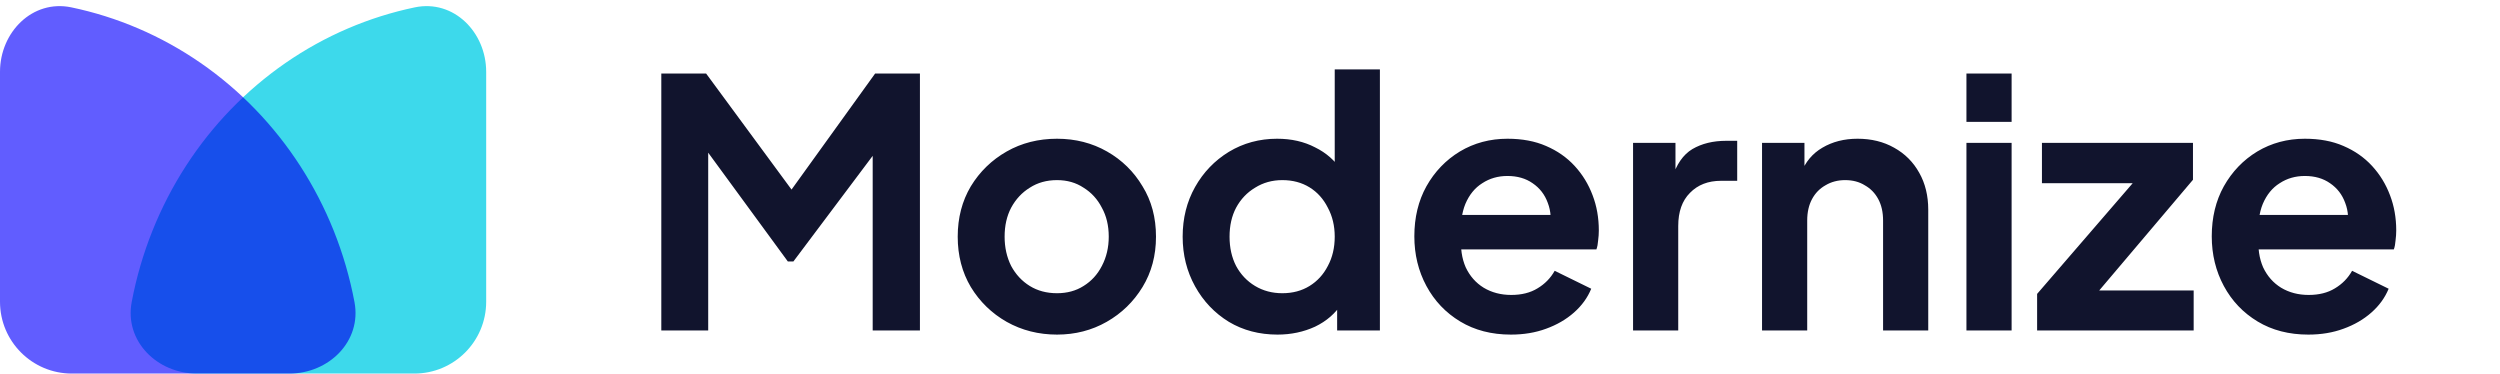
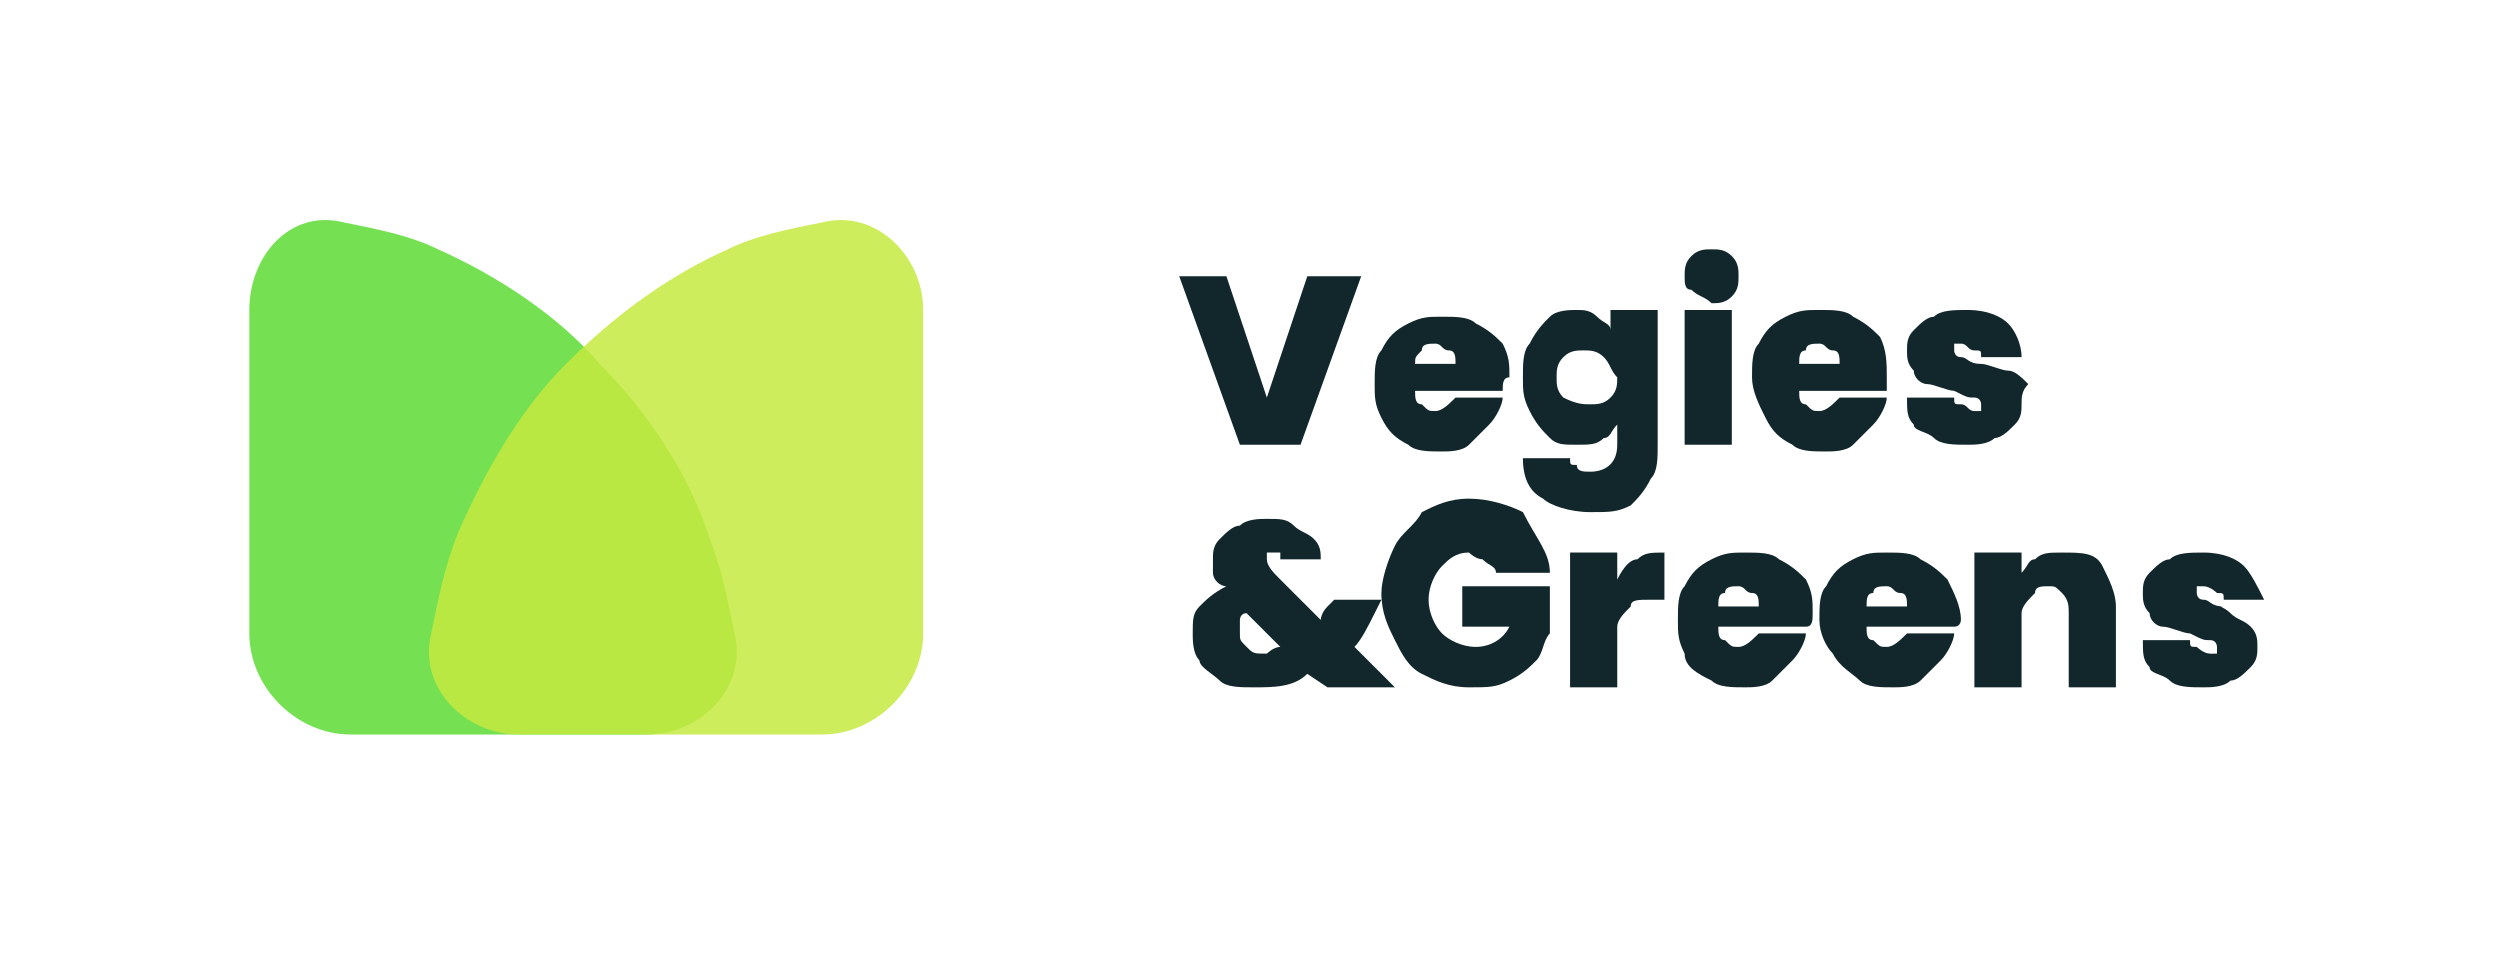
- <svg xmlns="http://www.w3.org/2000/svg" width="174" height="26" viewBox="0 0 174 26" fill="none">
-   <path d="M46.027 23V5.12H49.147L55.843 14.216H54.355L60.907 5.12H64.027V23H60.739V8.84L62.011 9.152L55.219 18.2H54.835L48.211 9.152L49.291 8.84V23H46.027ZM73.569 23.288C72.289 23.288 71.121 22.992 70.065 22.4C69.025 21.808 68.193 21 67.569 19.976C66.961 18.952 66.657 17.784 66.657 16.472C66.657 15.16 66.961 13.992 67.569 12.968C68.193 11.944 69.025 11.136 70.065 10.544C71.105 9.952 72.273 9.656 73.569 9.656C74.849 9.656 76.009 9.952 77.049 10.544C78.089 11.136 78.913 11.944 79.521 12.968C80.145 13.976 80.457 15.144 80.457 16.472C80.457 17.784 80.145 18.952 79.521 19.976C78.897 21 78.065 21.808 77.025 22.4C75.985 22.992 74.833 23.288 73.569 23.288ZM73.569 20.408C74.273 20.408 74.889 20.24 75.417 19.904C75.961 19.568 76.385 19.104 76.689 18.512C77.009 17.904 77.169 17.224 77.169 16.472C77.169 15.704 77.009 15.032 76.689 14.456C76.385 13.864 75.961 13.4 75.417 13.064C74.889 12.712 74.273 12.536 73.569 12.536C72.849 12.536 72.217 12.712 71.673 13.064C71.129 13.4 70.697 13.864 70.377 14.456C70.073 15.032 69.921 15.704 69.921 16.472C69.921 17.224 70.073 17.904 70.377 18.512C70.697 19.104 71.129 19.568 71.673 19.904C72.217 20.24 72.849 20.408 73.569 20.408ZM88.913 23.288C87.649 23.288 86.521 22.992 85.529 22.4C84.537 21.792 83.753 20.968 83.177 19.928C82.601 18.888 82.313 17.736 82.313 16.472C82.313 15.192 82.601 14.04 83.177 13.016C83.753 11.992 84.537 11.176 85.529 10.568C86.537 9.96 87.657 9.656 88.889 9.656C89.881 9.656 90.761 9.856 91.529 10.256C92.313 10.64 92.929 11.184 93.377 11.888L92.897 12.536V4.832H96.041V23H93.065V20.48L93.401 21.104C92.953 21.808 92.329 22.352 91.529 22.736C90.729 23.104 89.857 23.288 88.913 23.288ZM89.249 20.408C89.969 20.408 90.601 20.24 91.145 19.904C91.689 19.568 92.113 19.104 92.417 18.512C92.737 17.92 92.897 17.24 92.897 16.472C92.897 15.72 92.737 15.048 92.417 14.456C92.113 13.848 91.689 13.376 91.145 13.04C90.601 12.704 89.969 12.536 89.249 12.536C88.545 12.536 87.913 12.712 87.353 13.064C86.793 13.4 86.353 13.864 86.033 14.456C85.729 15.032 85.577 15.704 85.577 16.472C85.577 17.24 85.729 17.92 86.033 18.512C86.353 19.104 86.793 19.568 87.353 19.904C87.913 20.24 88.545 20.408 89.249 20.408ZM105.158 23.288C103.814 23.288 102.638 22.984 101.63 22.376C100.622 21.768 99.838 20.944 99.278 19.904C98.718 18.864 98.438 17.712 98.438 16.448C98.438 15.136 98.718 13.976 99.278 12.968C99.854 11.944 100.63 11.136 101.606 10.544C102.598 9.952 103.702 9.656 104.918 9.656C105.942 9.656 106.838 9.824 107.606 10.16C108.39 10.496 109.054 10.96 109.598 11.552C110.142 12.144 110.558 12.824 110.846 13.592C111.134 14.344 111.278 15.16 111.278 16.04C111.278 16.264 111.262 16.496 111.23 16.736C111.214 16.976 111.174 17.184 111.11 17.36H101.03V14.96H109.334L107.846 16.088C107.99 15.352 107.95 14.696 107.726 14.12C107.518 13.544 107.166 13.088 106.67 12.752C106.19 12.416 105.606 12.248 104.918 12.248C104.262 12.248 103.678 12.416 103.166 12.752C102.654 13.072 102.262 13.552 101.99 14.192C101.734 14.816 101.638 15.576 101.702 16.472C101.638 17.272 101.742 17.984 102.014 18.608C102.302 19.216 102.718 19.688 103.262 20.024C103.822 20.36 104.462 20.528 105.182 20.528C105.902 20.528 106.51 20.376 107.006 20.072C107.518 19.768 107.918 19.36 108.206 18.848L110.75 20.096C110.494 20.72 110.094 21.272 109.55 21.752C109.006 22.232 108.358 22.608 107.606 22.88C106.87 23.152 106.054 23.288 105.158 23.288ZM113.661 23V9.944H116.613V12.848L116.373 12.416C116.677 11.44 117.149 10.76 117.789 10.376C118.445 9.992 119.229 9.8 120.141 9.8H120.909V12.584H119.781C118.885 12.584 118.165 12.864 117.621 13.424C117.077 13.968 116.805 14.736 116.805 15.728V23H113.661ZM122.638 23V9.944H125.59V12.512L125.35 12.056C125.654 11.272 126.15 10.68 126.838 10.28C127.542 9.864 128.358 9.656 129.286 9.656C130.246 9.656 131.094 9.864 131.83 10.28C132.582 10.696 133.166 11.28 133.582 12.032C133.998 12.768 134.206 13.624 134.206 14.6V23H131.062V15.344C131.062 14.768 130.95 14.272 130.726 13.856C130.502 13.44 130.19 13.12 129.79 12.896C129.406 12.656 128.95 12.536 128.422 12.536C127.91 12.536 127.454 12.656 127.054 12.896C126.654 13.12 126.342 13.44 126.118 13.856C125.894 14.272 125.782 14.768 125.782 15.344V23H122.638ZM136.864 23V9.944H140.008V23H136.864ZM136.864 8.48V5.12H140.008V8.48H136.864ZM141.783 23V20.456L149.367 11.672L149.847 12.752H142.119V9.944H152.631V12.512L145.191 21.296L144.711 20.216H152.679V23H141.783ZM160.658 23.288C159.314 23.288 158.138 22.984 157.13 22.376C156.122 21.768 155.338 20.944 154.778 19.904C154.218 18.864 153.938 17.712 153.938 16.448C153.938 15.136 154.218 13.976 154.778 12.968C155.354 11.944 156.13 11.136 157.106 10.544C158.098 9.952 159.202 9.656 160.418 9.656C161.442 9.656 162.338 9.824 163.106 10.16C163.89 10.496 164.554 10.96 165.098 11.552C165.642 12.144 166.058 12.824 166.346 13.592C166.634 14.344 166.778 15.16 166.778 16.04C166.778 16.264 166.762 16.496 166.73 16.736C166.714 16.976 166.674 17.184 166.61 17.36H156.53V14.96H164.834L163.346 16.088C163.49 15.352 163.45 14.696 163.226 14.12C163.018 13.544 162.666 13.088 162.17 12.752C161.69 12.416 161.106 12.248 160.418 12.248C159.762 12.248 159.178 12.416 158.666 12.752C158.154 13.072 157.762 13.552 157.49 14.192C157.234 14.816 157.138 15.576 157.202 16.472C157.138 17.272 157.242 17.984 157.514 18.608C157.802 19.216 158.218 19.688 158.762 20.024C159.322 20.36 159.962 20.528 160.682 20.528C161.402 20.528 162.01 20.376 162.506 20.072C163.018 19.768 163.418 19.36 163.706 18.848L166.25 20.096C165.994 20.72 165.594 21.272 165.05 21.752C164.506 22.232 163.858 22.608 163.106 22.88C162.37 23.152 161.554 23.288 160.658 23.288Z" fill="#11142D" />
-   <path d="M20.137 26C22.898 26 25.184 23.742 24.673 21.029C24.353 19.327 23.868 17.659 23.224 16.05C21.96 12.896 20.109 10.03 17.774 7.615C15.44 5.201 12.669 3.286 9.619 1.979C8.114 1.334 6.555 0.844 4.965 0.512C2.262 -0.051 0 2.239 0 5V21C0 23.761 2.239 26 5 26H20.137Z" fill="#615DFF" />
-   <g style="mix-blend-mode:multiply">
-     <path d="M13.701 26C10.94 26 8.654 23.742 9.165 21.029C9.485 19.327 9.97 17.659 10.615 16.05C11.878 12.896 13.729 10.03 16.064 7.615C18.398 5.201 21.169 3.286 24.219 1.979C25.724 1.334 27.283 0.844 28.873 0.512C31.577 -0.051 33.838 2.239 33.838 5V21C33.838 23.761 31.6 26 28.838 26H13.701Z" fill="#3DD9EB" />
+ <svg xmlns="http://www.w3.org/2000/svg" version="1.1" id="Layer_1" x="0px" y="0px" viewBox="0 0 37.1 14.2" style="enable-background:new 0 0 37.1 14.2;" xml:space="preserve">
+   <style type="text/css">
+ 	.st0{opacity:0.85;fill:#5EDB35;}
+ 	.st1{opacity:0.85;}
+ 	.st2{fill:#C5EA3F;}
+ 	.st3{fill:#11272B;}
+ </style>
+   <g>
+     <path class="st0" d="M9.6,10.9c0.8,0,1.5-0.7,1.3-1.5c-0.1-0.5-0.2-1-0.4-1.5C10.2,7,9.6,6.1,8.9,5.4C8.3,4.7,7.4,4.1,6.5,3.7   C6.1,3.5,5.6,3.4,5.1,3.3C4.3,3.1,3.7,3.8,3.7,4.6v4.8c0,0.8,0.7,1.5,1.5,1.5H9.6z" />
+     <g class="st1">
+       <path class="st2" d="M7.7,10.9c-0.8,0-1.5-0.7-1.3-1.5c0.1-0.5,0.2-1,0.4-1.5C7.2,7,7.7,6.1,8.4,5.4c0.7-0.7,1.5-1.3,2.4-1.7    c0.4-0.2,0.9-0.3,1.4-0.4c0.8-0.2,1.5,0.5,1.5,1.3v4.8c0,0.8-0.7,1.5-1.5,1.5H7.7z" />
+     </g>
+     <g>
+       <path class="st3" d="M20.2,4.1l-0.9,2.5h-0.9l-0.9-2.5h0.7l0.6,1.8l0.6-1.8H20.2z" />
+       <path class="st3" d="M22.3,5.8H21c0,0.1,0,0.2,0.1,0.2c0.1,0.1,0.1,0.1,0.2,0.1c0.1,0,0.2-0.1,0.3-0.2h0.7c0,0.1-0.1,0.3-0.2,0.4    c-0.1,0.1-0.2,0.2-0.3,0.3c-0.1,0.1-0.3,0.1-0.4,0.1c-0.2,0-0.4,0-0.5-0.1c-0.2-0.1-0.3-0.2-0.4-0.4c-0.1-0.2-0.1-0.3-0.1-0.5    c0-0.2,0-0.4,0.1-0.5c0.1-0.2,0.2-0.3,0.4-0.4c0.2-0.1,0.3-0.1,0.5-0.1c0.2,0,0.4,0,0.5,0.1c0.2,0.1,0.3,0.2,0.4,0.3    c0.1,0.2,0.1,0.3,0.1,0.5C22.3,5.6,22.3,5.7,22.3,5.8z M21.6,5.4c0-0.1,0-0.2-0.1-0.2c-0.1,0-0.1-0.1-0.2-0.1    c-0.1,0-0.2,0-0.2,0.1C21,5.3,21,5.3,21,5.4H21.6z" />
+       <path class="st3" d="M23.7,4.7c0.1,0.1,0.2,0.1,0.2,0.2V4.6h0.7v2c0,0.2,0,0.4-0.1,0.5c-0.1,0.2-0.2,0.3-0.3,0.4    c-0.2,0.1-0.3,0.1-0.6,0.1c-0.3,0-0.6-0.1-0.7-0.2c-0.2-0.1-0.3-0.3-0.3-0.6h0.7c0,0.1,0,0.1,0.1,0.1C23.4,7,23.5,7,23.6,7    c0.2,0,0.4-0.1,0.4-0.4V6.3c-0.1,0.1-0.1,0.2-0.2,0.2c-0.1,0.1-0.2,0.1-0.4,0.1c-0.2,0-0.3,0-0.4-0.1c-0.1-0.1-0.2-0.2-0.3-0.4    c-0.1-0.2-0.1-0.3-0.1-0.5c0-0.2,0-0.4,0.1-0.5c0.1-0.2,0.2-0.3,0.3-0.4c0.1-0.1,0.3-0.1,0.4-0.1C23.5,4.6,23.6,4.6,23.7,4.7z     M23.8,5.3c-0.1-0.1-0.2-0.1-0.3-0.1c-0.1,0-0.2,0-0.3,0.1c-0.1,0.1-0.1,0.2-0.1,0.3c0,0.1,0,0.2,0.1,0.3C23.4,6,23.5,6,23.6,6    c0.1,0,0.2,0,0.3-0.1c0.1-0.1,0.1-0.2,0.1-0.3C23.9,5.5,23.9,5.4,23.8,5.3z" />
+       <path class="st3" d="M25.1,4.3C25,4.3,25,4.2,25,4.1c0-0.1,0-0.2,0.1-0.3c0.1-0.1,0.2-0.1,0.3-0.1c0.1,0,0.2,0,0.3,0.1    c0.1,0.1,0.1,0.2,0.1,0.3c0,0.1,0,0.2-0.1,0.3c-0.1,0.1-0.2,0.1-0.3,0.1C25.3,4.4,25.2,4.4,25.1,4.3z M25.7,4.6v2H25v-2H25.7z" />
+       <path class="st3" d="M28,5.8h-1.3c0,0.1,0,0.2,0.1,0.2c0.1,0.1,0.1,0.1,0.2,0.1c0.1,0,0.2-0.1,0.3-0.2H28c0,0.1-0.1,0.3-0.2,0.4    c-0.1,0.1-0.2,0.2-0.3,0.3c-0.1,0.1-0.3,0.1-0.4,0.1c-0.2,0-0.4,0-0.5-0.1c-0.2-0.1-0.3-0.2-0.4-0.4C26.1,6,26,5.8,26,5.6    c0-0.2,0-0.4,0.1-0.5c0.1-0.2,0.2-0.3,0.4-0.4c0.2-0.1,0.3-0.1,0.5-0.1c0.2,0,0.4,0,0.5,0.1c0.2,0.1,0.3,0.2,0.4,0.3    C28,5.2,28,5.4,28,5.6C28,5.6,28,5.7,28,5.8z M27.3,5.4c0-0.1,0-0.2-0.1-0.2c-0.1,0-0.1-0.1-0.2-0.1c-0.1,0-0.2,0-0.2,0.1    c-0.1,0-0.1,0.1-0.1,0.2H27.3z" />
+       <path class="st3" d="M28.7,6.5c-0.1-0.1-0.3-0.1-0.3-0.2c-0.1-0.1-0.1-0.2-0.1-0.4h0.7c0,0.1,0,0.1,0.1,0.1s0.1,0.1,0.2,0.1    c0.1,0,0.1,0,0.1,0c0,0,0-0.1,0-0.1c0,0,0-0.1-0.1-0.1c-0.1,0-0.1,0-0.3-0.1c-0.1,0-0.3-0.1-0.4-0.1c-0.1,0-0.2-0.1-0.2-0.2    c-0.1-0.1-0.1-0.2-0.1-0.3c0-0.1,0-0.2,0.1-0.3c0.1-0.1,0.2-0.2,0.3-0.2c0.1-0.1,0.3-0.1,0.5-0.1c0.3,0,0.5,0.1,0.6,0.2    C29.9,4.9,30,5.1,30,5.3h-0.6c0-0.1,0-0.1-0.1-0.1s-0.1-0.1-0.2-0.1c-0.1,0-0.1,0-0.1,0c0,0,0,0.1,0,0.1c0,0,0,0.1,0.1,0.1    c0.1,0,0.1,0.1,0.3,0.1c0.1,0,0.3,0.1,0.4,0.1c0.1,0,0.2,0.1,0.3,0.2C30,5.8,30,5.9,30,6c0,0.1,0,0.2-0.1,0.3    c-0.1,0.1-0.2,0.2-0.3,0.2c-0.1,0.1-0.3,0.1-0.4,0.1C29,6.6,28.8,6.6,28.7,6.5z" />
+       <path class="st3" d="M19.7,10.2L19.4,10c-0.2,0.2-0.5,0.2-0.8,0.2c-0.2,0-0.4,0-0.5-0.1c-0.1-0.1-0.3-0.2-0.3-0.3    c-0.1-0.1-0.1-0.3-0.1-0.4c0-0.2,0-0.3,0.1-0.4c0.1-0.1,0.2-0.2,0.4-0.3C18.1,8.7,18,8.6,18,8.5c0-0.1,0-0.1,0-0.2    c0-0.1,0-0.2,0.1-0.3c0.1-0.1,0.2-0.2,0.3-0.2c0.1-0.1,0.3-0.1,0.4-0.1c0.2,0,0.3,0,0.4,0.1c0.1,0.1,0.2,0.1,0.3,0.2    c0.1,0.1,0.1,0.2,0.1,0.3H19c0-0.1,0-0.1,0-0.1c0,0-0.1,0-0.1,0c0,0-0.1,0-0.1,0c0,0,0,0.1,0,0.1c0,0.1,0.1,0.2,0.2,0.3l0.6,0.6    c0,0,0-0.1,0.1-0.2l0.1-0.1h0.7l-0.1,0.2c-0.1,0.2-0.2,0.4-0.3,0.5l0.6,0.6H19.7z M19,9.6l-0.5-0.5c-0.1,0-0.1,0.1-0.1,0.1    c0,0,0,0.1,0,0.2c0,0.1,0,0.1,0.1,0.2c0.1,0.1,0.1,0.1,0.3,0.1C18.8,9.7,18.9,9.6,19,9.6z" />
+       <path class="st3" d="M22.2,8.5c0-0.1-0.1-0.1-0.2-0.2c-0.1,0-0.2-0.1-0.2-0.1c-0.2,0-0.3,0.1-0.4,0.2c-0.1,0.1-0.2,0.3-0.2,0.5    c0,0.2,0.1,0.4,0.2,0.5c0.1,0.1,0.3,0.2,0.5,0.2c0.2,0,0.4-0.1,0.5-0.3h-0.7V8.7H23v0.7c-0.1,0.1-0.1,0.3-0.2,0.4    c-0.1,0.1-0.2,0.2-0.4,0.3c-0.2,0.1-0.3,0.1-0.6,0.1c-0.3,0-0.5-0.1-0.7-0.2c-0.2-0.1-0.3-0.3-0.4-0.5s-0.2-0.4-0.2-0.7    c0-0.2,0.1-0.5,0.2-0.7c0.1-0.2,0.3-0.3,0.4-0.5c0.2-0.1,0.4-0.2,0.7-0.2c0.3,0,0.6,0.1,0.8,0.2C22.8,8,23,8.2,23,8.5H22.2z" />
+       <path class="st3" d="M24.3,8.3c0.1-0.1,0.2-0.1,0.4-0.1v0.7h-0.2c-0.2,0-0.3,0-0.3,0.1C24.1,9.1,24,9.2,24,9.3v0.9h-0.7v-2H24v0.4    C24.1,8.4,24.2,8.3,24.3,8.3z" />
+       <path class="st3" d="M26.8,9.3h-1.3c0,0.1,0,0.2,0.1,0.2c0.1,0.1,0.1,0.1,0.2,0.1c0.1,0,0.2-0.1,0.3-0.2h0.7    c0,0.1-0.1,0.3-0.2,0.4c-0.1,0.1-0.2,0.2-0.3,0.3c-0.1,0.1-0.3,0.1-0.4,0.1c-0.2,0-0.4,0-0.5-0.1C25.2,10,25,9.9,25,9.7    c-0.1-0.2-0.1-0.3-0.1-0.5c0-0.2,0-0.4,0.1-0.5c0.1-0.2,0.2-0.3,0.4-0.4c0.2-0.1,0.3-0.1,0.5-0.1c0.2,0,0.4,0,0.5,0.1    c0.2,0.1,0.3,0.2,0.4,0.3c0.1,0.2,0.1,0.3,0.1,0.5C26.9,9.2,26.9,9.3,26.8,9.3z M26.1,9c0-0.1,0-0.2-0.1-0.2    c-0.1,0-0.1-0.1-0.2-0.1c-0.1,0-0.2,0-0.2,0.1c-0.1,0-0.1,0.1-0.1,0.2H26.1z" />
+       <path class="st3" d="M29,9.3h-1.3c0,0.1,0,0.2,0.1,0.2c0.1,0.1,0.1,0.1,0.2,0.1c0.1,0,0.2-0.1,0.3-0.2H29c0,0.1-0.1,0.3-0.2,0.4    c-0.1,0.1-0.2,0.2-0.3,0.3c-0.1,0.1-0.3,0.1-0.4,0.1c-0.2,0-0.4,0-0.5-0.1s-0.3-0.2-0.4-0.4C27.1,9.6,27,9.4,27,9.2    c0-0.2,0-0.4,0.1-0.5c0.1-0.2,0.2-0.3,0.4-0.4c0.2-0.1,0.3-0.1,0.5-0.1c0.2,0,0.4,0,0.5,0.1c0.2,0.1,0.3,0.2,0.4,0.3    C29,8.8,29.1,9,29.1,9.2C29.1,9.2,29.1,9.3,29,9.3z M28.3,9c0-0.1,0-0.2-0.1-0.2c-0.1,0-0.1-0.1-0.2-0.1c-0.1,0-0.2,0-0.2,0.1    c-0.1,0-0.1,0.1-0.1,0.2H28.3z" />
+       <path class="st3" d="M31.2,8.4c0.1,0.2,0.2,0.4,0.2,0.6v1.2h-0.7V9.1c0-0.1,0-0.2-0.1-0.3c-0.1-0.1-0.1-0.1-0.2-0.1    c-0.1,0-0.2,0-0.2,0.1C30.1,8.9,30,9,30,9.1v1.1h-0.7v-2H30v0.3c0.1-0.1,0.1-0.2,0.2-0.2c0.1-0.1,0.2-0.1,0.4-0.1    C30.9,8.2,31.1,8.2,31.2,8.4z" />
+       <path class="st3" d="M32.2,10.1c-0.1-0.1-0.3-0.1-0.3-0.2c-0.1-0.1-0.1-0.2-0.1-0.4h0.7c0,0.1,0,0.1,0.1,0.1c0,0,0.1,0.1,0.2,0.1    c0.1,0,0.1,0,0.1,0c0,0,0-0.1,0-0.1c0,0,0-0.1-0.1-0.1c-0.1,0-0.1,0-0.3-0.1c-0.1,0-0.3-0.1-0.4-0.1c-0.1,0-0.2-0.1-0.2-0.2    c-0.1-0.1-0.1-0.2-0.1-0.3c0-0.1,0-0.2,0.1-0.3c0.1-0.1,0.2-0.2,0.3-0.2c0.1-0.1,0.3-0.1,0.5-0.1c0.3,0,0.5,0.1,0.6,0.2    c0.1,0.1,0.2,0.3,0.3,0.5h-0.6c0-0.1,0-0.1-0.1-0.1c0,0-0.1-0.1-0.2-0.1c-0.1,0-0.1,0-0.1,0c0,0,0,0.1,0,0.1c0,0,0,0.1,0.1,0.1    c0.1,0,0.1,0.1,0.3,0.1C32.9,9,33,9,33.1,9.1s0.2,0.1,0.3,0.2c0.1,0.1,0.1,0.2,0.1,0.3c0,0.1,0,0.2-0.1,0.3    c-0.1,0.1-0.2,0.2-0.3,0.2c-0.1,0.1-0.3,0.1-0.4,0.1C32.5,10.2,32.3,10.2,32.2,10.1z" />
+     </g>
  </g>
</svg>
